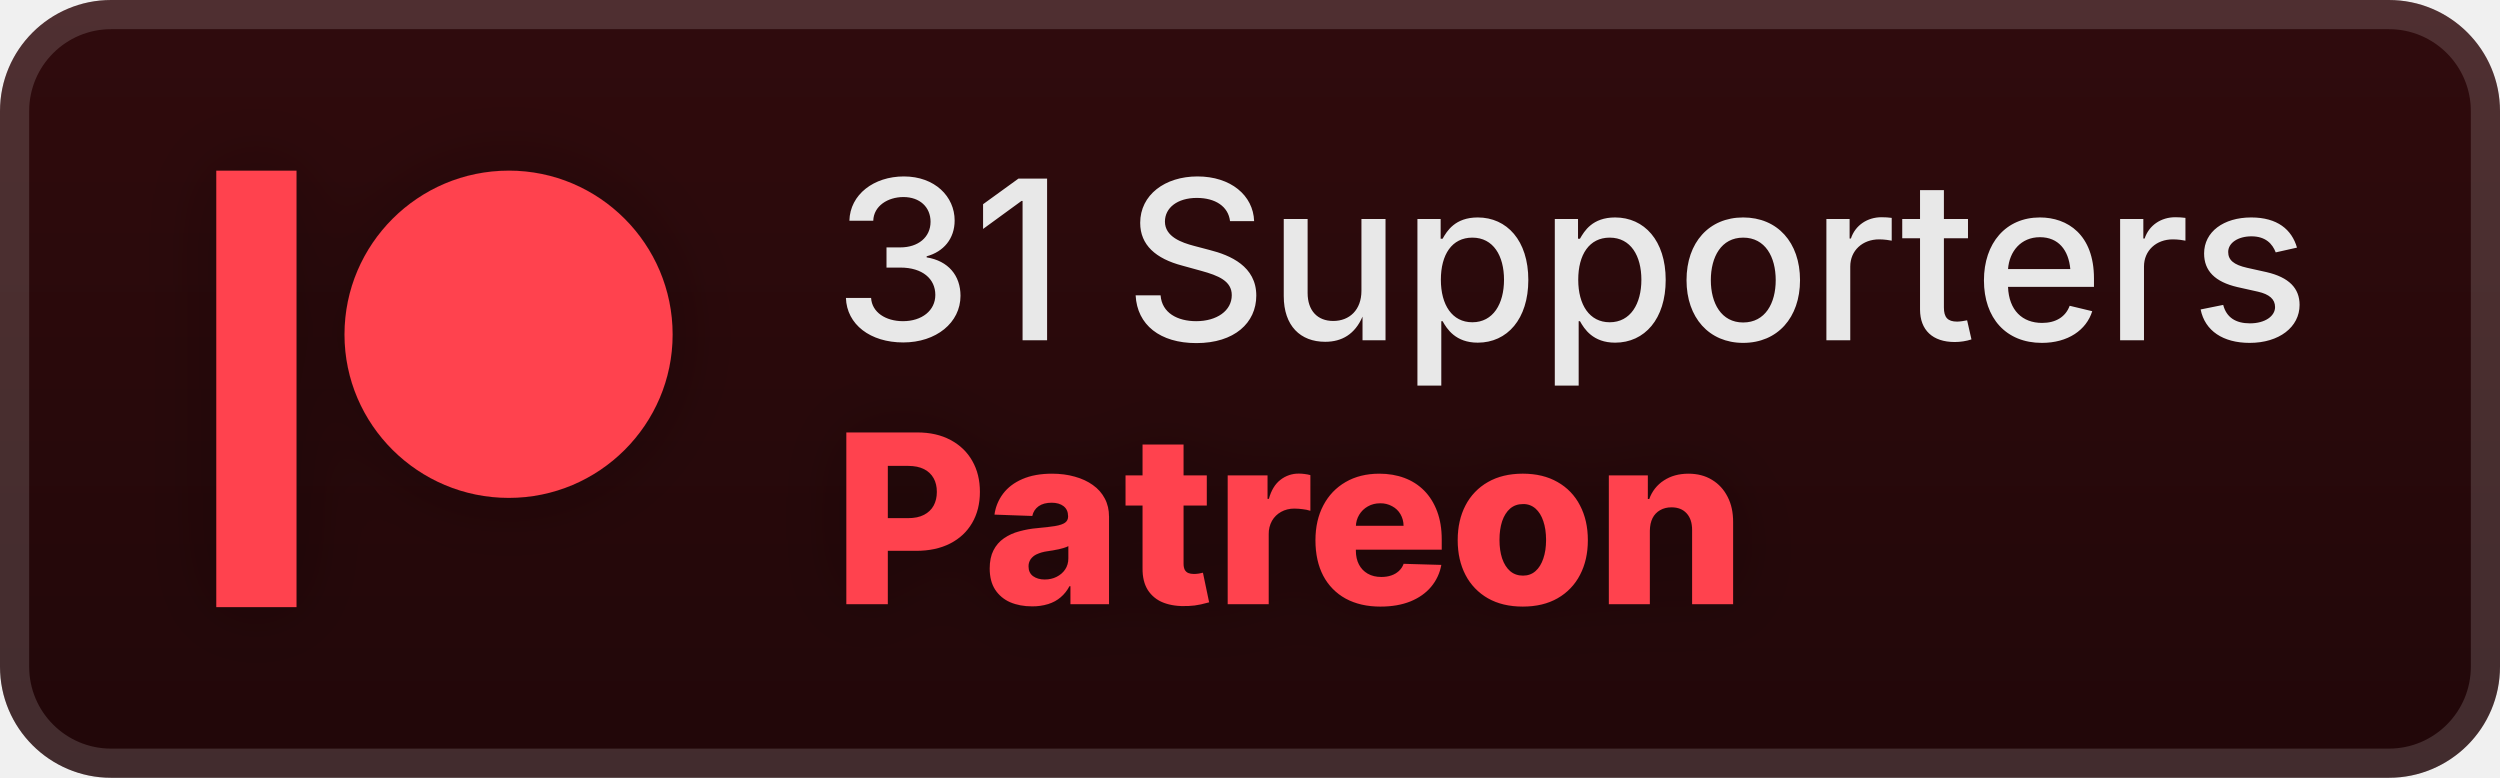
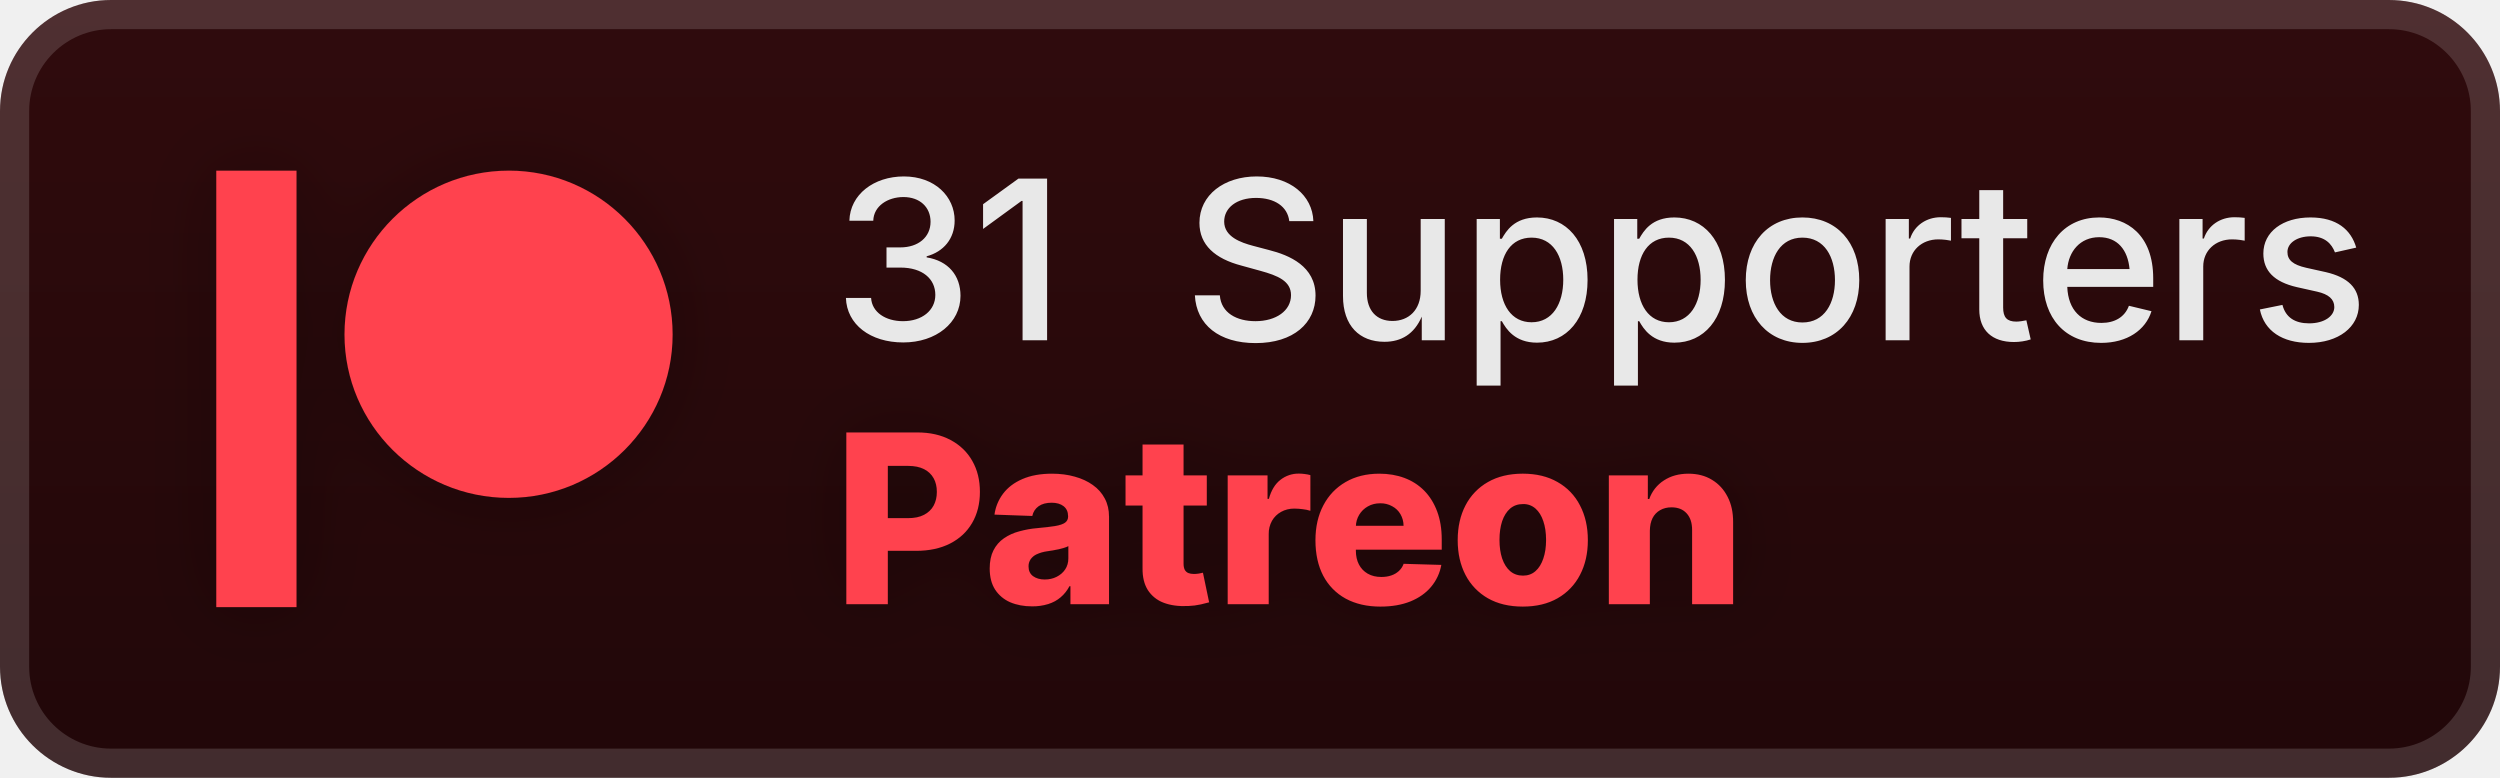
<svg xmlns="http://www.w3.org/2000/svg" width="180" height="56" fill="none" version="1.1" id="svg8">
  <rect width="180" height="56" fill="url(#a)" rx="8" id="rect1" />
  <g filter="url(#b)" id="g1">
    <path fill="#FF424E" d="M15.572 12.286v31.428h5.777V12.286zm21.062 0c-6.522 0-11.83 5.292-11.83 11.8 0 6.485 5.308 11.762 11.83 11.762 6.503 0 11.795-5.277 11.795-11.763 0-6.507-5.29-11.8-11.795-11.8" id="path1" />
  </g>
  <g filter="url(#c)" id="g3">
    <path fill="#FF424E" d="M60.936 43.5V31.136h5.107q1.388 0 2.396.544 1.015.537 1.564 1.503.55.96.55 2.233 0 1.28-.562 2.24-.556.954-1.588 1.48-1.032.525-2.45.524H62.8v-2.354h2.596q.675 0 1.129-.235.459-.236.694-.658.235-.429.235-.997 0-.573-.235-.99a1.6 1.6 0 0 0-.694-.652q-.459-.23-1.13-.23h-1.472V43.5zm13.371.157q-.887 0-1.575-.296a2.46 2.46 0 0 1-1.081-.906q-.393-.609-.392-1.527 0-.773.271-1.304t.749-.863a3.5 3.5 0 0 1 1.099-.501 7 7 0 0 1 1.328-.236q.79-.072 1.273-.15.484-.085.7-.236a.51.51 0 0 0 .224-.44v-.03q0-.465-.32-.72-.319-.252-.863-.253-.585 0-.942.254a1.12 1.12 0 0 0-.453.7l-2.722-.097a3.2 3.2 0 0 1 .622-1.509q.506-.67 1.388-1.05.888-.387 2.131-.387.888 0 1.636.212.75.206 1.304.603.555.393.857.966.309.575.308 1.31V43.5h-2.777v-1.292H77q-.248.471-.634.797-.38.326-.9.489a3.8 3.8 0 0 1-1.159.163m.912-1.932q.477 0 .857-.193.387-.193.616-.531.23-.344.23-.797v-.882a2 2 0 0 1-.309.121 5 5 0 0 1-.386.103 7 7 0 0 1-.435.084q-.222.036-.428.066a2.7 2.7 0 0 0-.713.206 1.1 1.1 0 0 0-.446.362.9.9 0 0 0-.151.52q0 .457.326.7.331.24.839.241m11.67-7.498V36.4h-5.85v-2.173zm-4.625-2.221h2.952v8.578q0 .272.085.44.09.164.26.236.168.066.404.067.168 0 .356-.03.193-.037.29-.061l.446 2.131q-.21.06-.597.15a5 5 0 0 1-.912.116q-1.038.048-1.78-.242a2.3 2.3 0 0 1-1.13-.917q-.386-.622-.374-1.564zm6.13 11.494v-9.273h2.868v1.69h.097q.253-.917.827-1.364a2.1 2.1 0 0 1 1.334-.453q.206 0 .422.03.218.025.405.079v2.566a3 3 0 0 0-.555-.115 5 5 0 0 0-.604-.042q-.525 0-.948.235a1.7 1.7 0 0 0-.658.646 1.9 1.9 0 0 0-.235.966V43.5zm11.009.175q-1.455 0-2.512-.574a3.97 3.97 0 0 1-1.618-1.648q-.56-1.074-.56-2.553 0-1.437.567-2.512.567-1.08 1.6-1.678 1.032-.603 2.432-.604.99 0 1.811.308.822.309 1.419.912.597.604.93 1.49.332.883.332 2.023v.737h-8.06V37.86h5.313a1.67 1.67 0 0 0-.223-.839 1.5 1.5 0 0 0-.598-.573 1.7 1.7 0 0 0-.863-.212q-.495 0-.888.224a1.68 1.68 0 0 0-.863 1.449v1.744q0 .568.223.996.224.423.634.658t.978.236q.393 0 .712-.109a1.5 1.5 0 0 0 .55-.32q.229-.21.344-.519l2.711.079a3.36 3.36 0 0 1-.743 1.587q-.567.67-1.491 1.045-.924.368-2.137.368m10.237 0q-1.461 0-2.511-.598a4.1 4.1 0 0 1-1.612-1.678q-.562-1.08-.562-2.505 0-1.431.562-2.506a4.07 4.07 0 0 1 1.612-1.678q1.05-.603 2.511-.604 1.461 0 2.505.604a4 4 0 0 1 1.612 1.678q.568 1.075.568 2.506 0 1.425-.568 2.505a4.07 4.07 0 0 1-1.612 1.678q-1.044.598-2.505.598m.018-2.228q.531 0 .9-.326.368-.326.561-.905.2-.58.199-1.34 0-.773-.199-1.353-.194-.58-.561-.905a1.3 1.3 0 0 0-.9-.326q-.549 0-.93.326-.373.326-.573.905-.193.58-.193 1.352 0 .762.193 1.34.2.58.573.906.381.327.93.326m9.131-3.236v5.29h-2.952v-9.273h2.807v1.703h.103a2.6 2.6 0 0 1 1.05-1.335q.743-.489 1.769-.489.978 0 1.696.441.724.434 1.123 1.22.405.778.399 1.823v5.91h-2.952v-5.33q.006-.773-.393-1.208-.392-.435-1.093-.435-.464 0-.821.205a1.36 1.36 0 0 0-.543.574q-.187.374-.193.906" id="path3" />
  </g>
  <rect width="177.9" height="53.9" x="1.05" y="1.05" stroke="#fff" stroke-opacity=".15" stroke-width="2.1" rx="6.95" id="rect3" />
  <defs id="defs8">
    <filter id="b" width="51.429" height="51.429" x="6.285" y="2.286" color-interpolation-filters="sRGB" filterUnits="userSpaceOnUse">
      <feFlood flood-opacity="0" result="BackgroundImageFix" id="feFlood3" />
      <feColorMatrix in="SourceAlpha" result="hardAlpha" values="0 0 0 0 0 0 0 0 0 0 0 0 0 0 0 0 0 0 127 0" id="feColorMatrix3" />
      <feOffset id="feOffset3" />
      <feGaussianBlur stdDeviation="2.857" id="feGaussianBlur3" />
      <feComposite in2="hardAlpha" operator="out" id="feComposite3" />
      <feColorMatrix values="0 0 0 0 0 0 0 0 0 0 0 0 0 0 0 0 0 0 0.25 0" id="feColorMatrix4" />
      <feBlend in2="BackgroundImageFix" result="effect1_dropShadow_28_523" id="feBlend4" />
      <feBlend in="SourceGraphic" in2="effect1_dropShadow_28_523" result="shape" id="feBlend5" />
    </filter>
    <filter id="c" width="119.2" height="48.2" x="54.4" y="3.9" color-interpolation-filters="sRGB" filterUnits="userSpaceOnUse">
      <feFlood flood-opacity="0" result="BackgroundImageFix" id="feFlood5" />
      <feColorMatrix in="SourceAlpha" result="hardAlpha" values="0 0 0 0 0 0 0 0 0 0 0 0 0 0 0 0 0 0 127 0" id="feColorMatrix5" />
      <feOffset id="feOffset5" />
      <feGaussianBlur stdDeviation="2.8" id="feGaussianBlur5" />
      <feComposite in2="hardAlpha" operator="out" id="feComposite5" />
      <feColorMatrix values="0 0 0 0 0 0 0 0 0 0 0 0 0 0 0 0 0 0 0.25 0" id="feColorMatrix6" />
      <feBlend in2="BackgroundImageFix" result="effect1_dropShadow_28_523" id="feBlend6" />
      <feBlend in="SourceGraphic" in2="effect1_dropShadow_28_523" result="shape" id="feBlend7" />
    </filter>
    <linearGradient id="a" x1="90" x2="90" y1="0" y2="56" gradientUnits="userSpaceOnUse">
      <stop stop-color="#300B0D" id="stop7" />
      <stop offset="1" stop-color="#210709" id="stop8" />
    </linearGradient>
  </defs>
  <text xml:space="preserve" style="font-weight:500;font-size:16px;font-family:Inter;-inkscape-font-specification:'Inter Medium';letter-spacing:0px;display:inline;fill:#e8e8e8;fill-opacity:1" x="60" y="24.501" id="text8">
-     <tspan id="tspan8" x="60" y="24.501">31 Supporters</tspan>
+     <tspan id="tspan8" x="60" y="24.501">31
+  Supporters</tspan>
  </text>
</svg>
